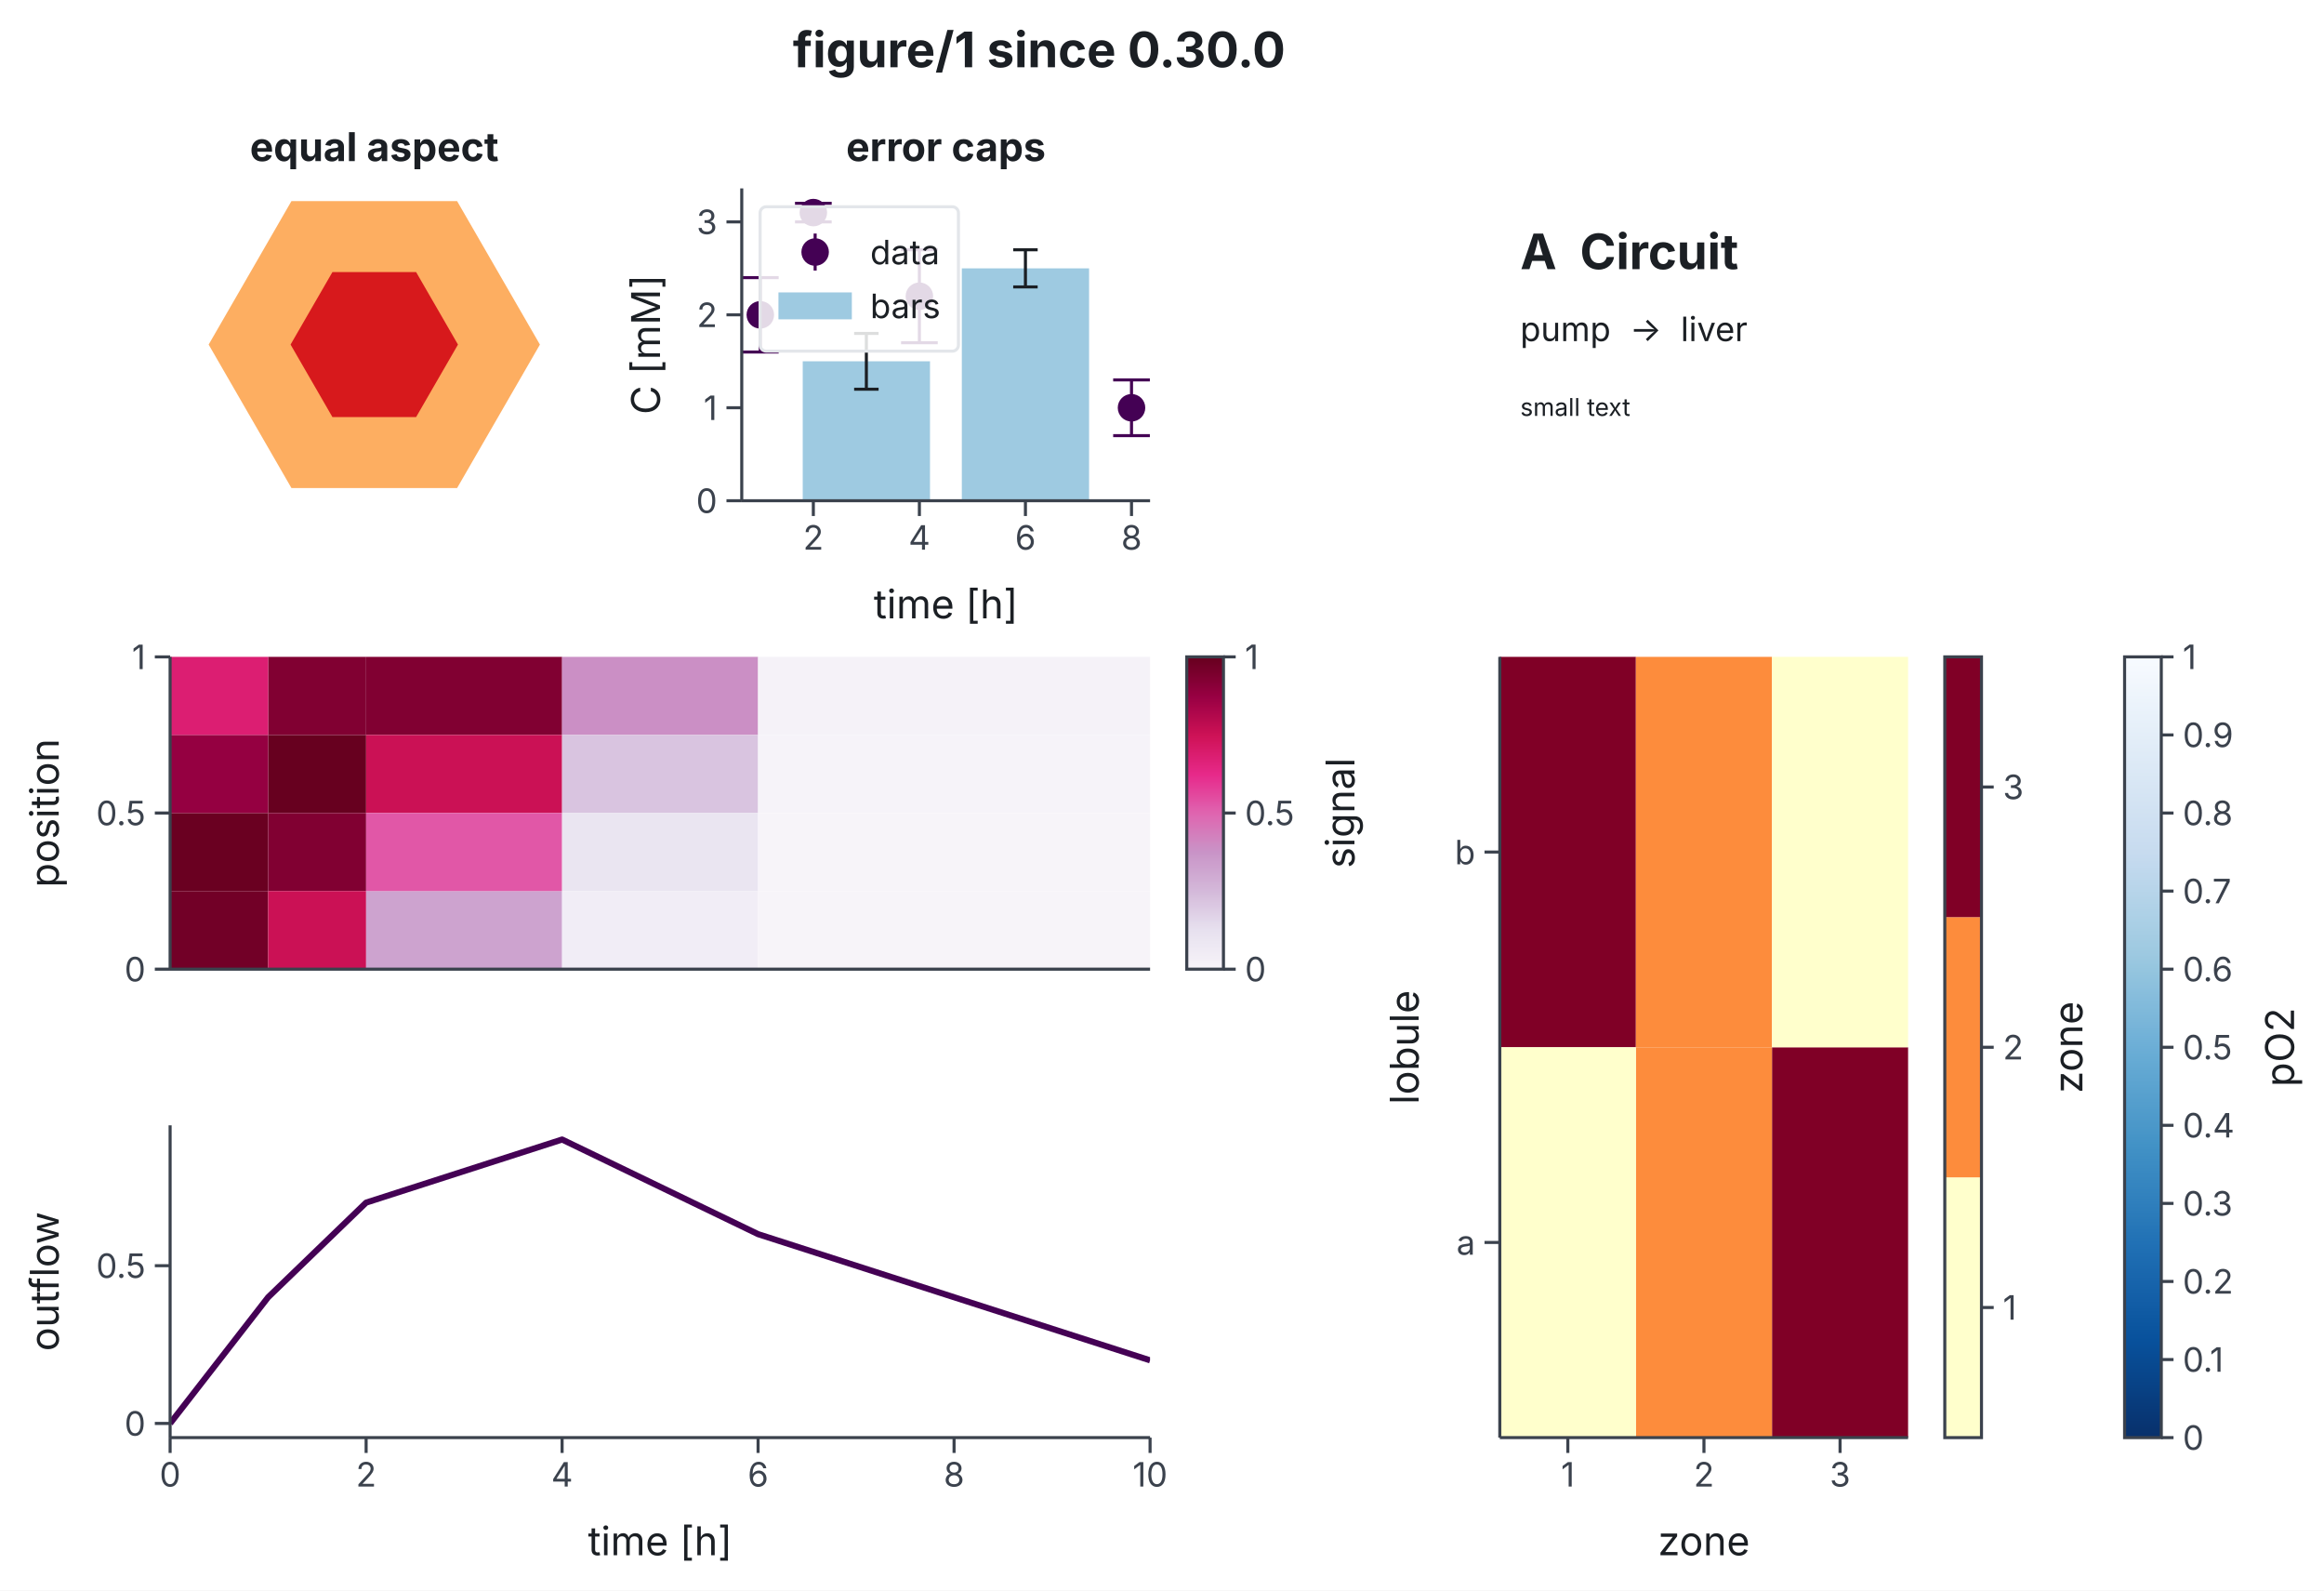
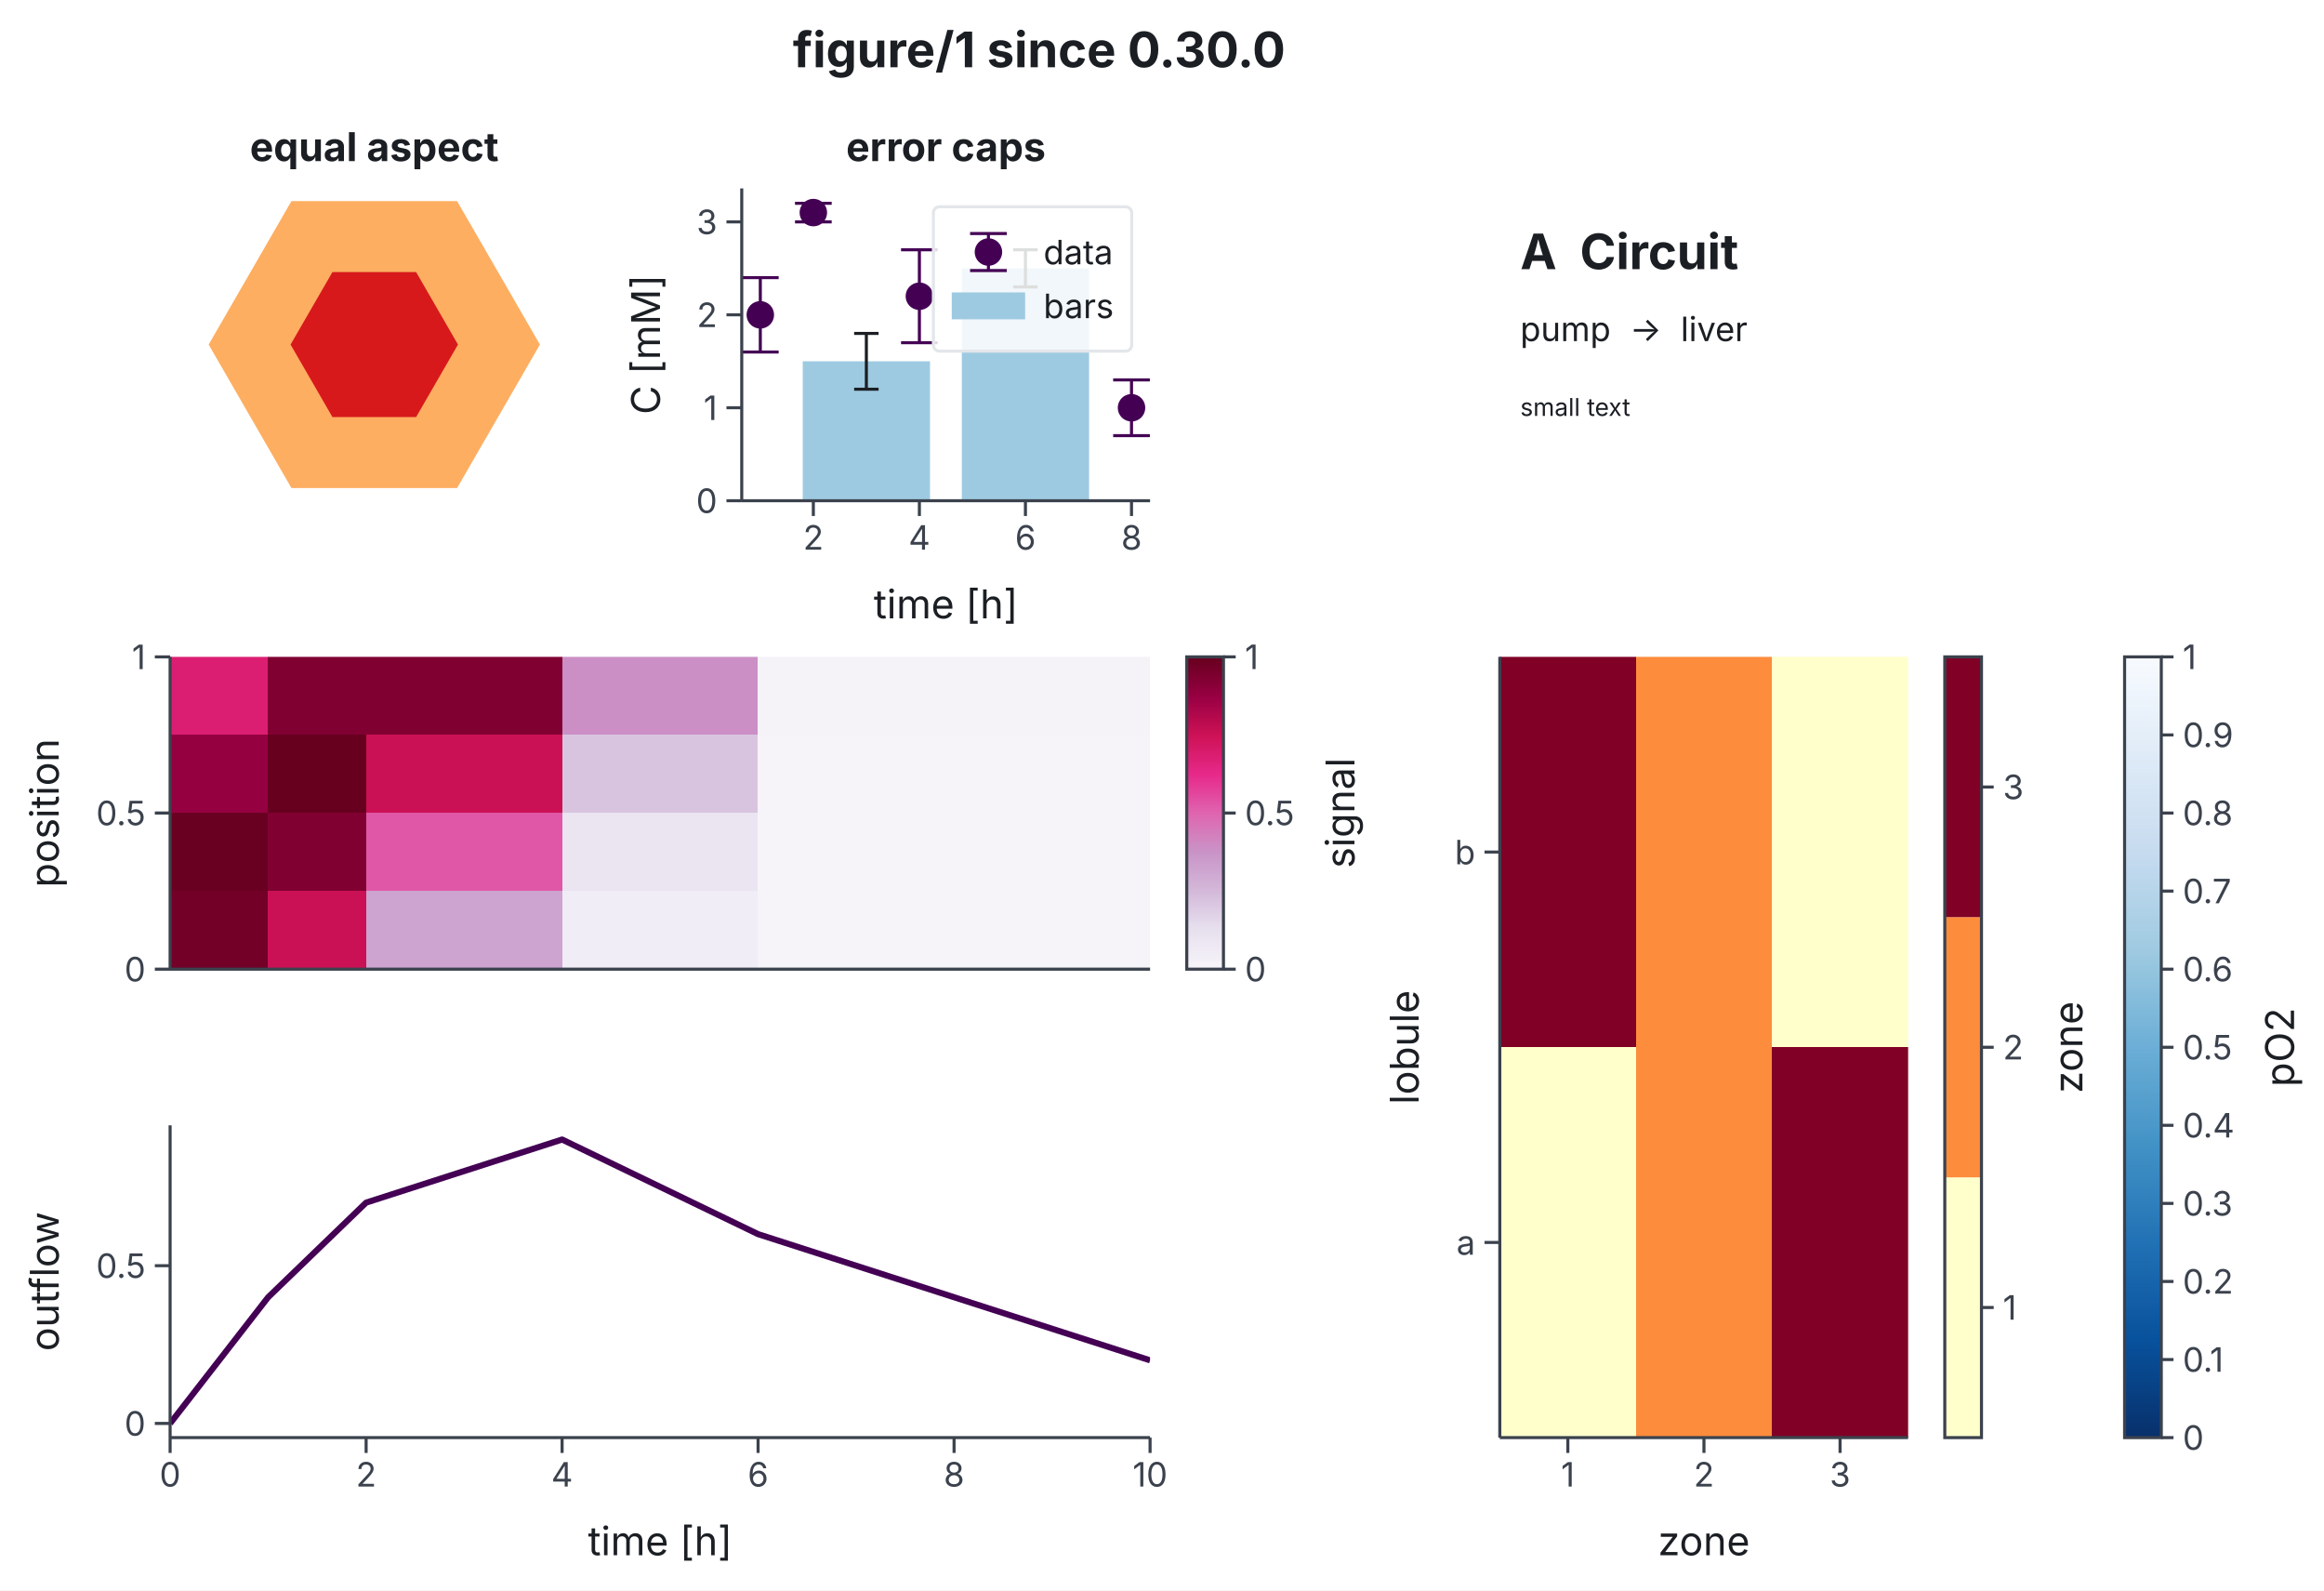
<svg xmlns="http://www.w3.org/2000/svg" width="760" height="520" viewBox="0 0 760 520" class="sbmlsim-figure" role="img" font-family="Inter, -apple-system, BlinkMacSystemFont, 'Segoe UI', Roboto, Helvetica, Arial, sans-serif">
  <defs>
-     <clipPath id="sbmlsim-ec288e77e031-p0-clip-0">
+     <clipPath id="sbmlsim-2b7391da9319-p0-clip-0">
      <rect x="47.63" y="21.6" width="133.53" height="102.1" />
    </clipPath>
-     <clipPath id="sbmlsim-ec288e77e031-p1-clip-0">
+     <clipPath id="sbmlsim-2b7391da9319-p1-clip-0">
      <rect x="37.94" y="21.6" width="133.53" height="102.1" />
    </clipPath>
-     <clipPath id="sbmlsim-ec288e77e031-p2-clip-0">
+     <clipPath id="sbmlsim-2b7391da9319-p2-clip-0">
      <rect x="37.74" y="21.6" width="133.53" height="102.1" />
    </clipPath>
-     <clipPath id="sbmlsim-ec288e77e031-p3-clip-0">
+     <clipPath id="sbmlsim-2b7391da9319-p3-clip-0">
      <rect x="47.63" y="0" width="320.46" height="102.1" />
    </clipPath>
-     <linearGradient id="sbmlsim-ec288e77e031-p3-colorbar" x1="0" y1="1" x2="0" y2="0">
+     <linearGradient id="sbmlsim-2b7391da9319-p3-colorbar" x1="0" y1="1" x2="0" y2="0">
      <stop offset="0" stop-color="#f7f4f9" />
      <stop offset="0.016" stop-color="#f5f2f8" />
      <stop offset="0.031" stop-color="#f3eff6" />
      <stop offset="0.047" stop-color="#f1edf5" />
      <stop offset="0.062" stop-color="#efeaf4" />
      <stop offset="0.078" stop-color="#ede8f3" />
      <stop offset="0.094" stop-color="#ebe6f1" />
      <stop offset="0.109" stop-color="#e9e3f0" />
      <stop offset="0.125" stop-color="#e7e1ef" />
      <stop offset="0.141" stop-color="#e5dcec" />
      <stop offset="0.156" stop-color="#e2d7ea" />
      <stop offset="0.172" stop-color="#e0d2e7" />
      <stop offset="0.188" stop-color="#ddcde4" />
      <stop offset="0.203" stop-color="#dbc8e2" />
      <stop offset="0.219" stop-color="#d9c3df" />
      <stop offset="0.234" stop-color="#d6bedc" />
      <stop offset="0.25" stop-color="#d4b9da" />
      <stop offset="0.266" stop-color="#d3b4d7" />
      <stop offset="0.281" stop-color="#d1afd5" />
      <stop offset="0.297" stop-color="#d0abd3" />
      <stop offset="0.312" stop-color="#cea6d0" />
      <stop offset="0.328" stop-color="#cda1ce" />
      <stop offset="0.344" stop-color="#cc9dcc" />
      <stop offset="0.359" stop-color="#ca98c9" />
      <stop offset="0.375" stop-color="#c993c7" />
      <stop offset="0.391" stop-color="#cc8ec4" />
      <stop offset="0.406" stop-color="#cf88c1" />
      <stop offset="0.422" stop-color="#d282be" />
      <stop offset="0.438" stop-color="#d47cbb" />
      <stop offset="0.453" stop-color="#d776b8" />
      <stop offset="0.469" stop-color="#da70b5" />
      <stop offset="0.484" stop-color="#dd6ab3" />
      <stop offset="0.5" stop-color="#df64af" />
      <stop offset="0.516" stop-color="#e05dab" />
      <stop offset="0.531" stop-color="#e155a6" />
      <stop offset="0.547" stop-color="#e24da1" />
      <stop offset="0.562" stop-color="#e3469c" />
      <stop offset="0.578" stop-color="#e43e98" />
      <stop offset="0.594" stop-color="#e53793" />
      <stop offset="0.609" stop-color="#e62f8e" />
      <stop offset="0.625" stop-color="#e72989" />
      <stop offset="0.641" stop-color="#e32682" />
      <stop offset="0.656" stop-color="#e0237c" />
      <stop offset="0.672" stop-color="#dd2075" />
      <stop offset="0.688" stop-color="#da1d6f" />
      <stop offset="0.703" stop-color="#d71a68" />
      <stop offset="0.719" stop-color="#d41762" />
      <stop offset="0.734" stop-color="#d1145b" />
      <stop offset="0.75" stop-color="#cd1256" />
      <stop offset="0.766" stop-color="#c60f53" />
      <stop offset="0.781" stop-color="#bf0d51" />
      <stop offset="0.797" stop-color="#b80b4e" />
      <stop offset="0.812" stop-color="#b2094c" />
      <stop offset="0.828" stop-color="#ab064a" />
      <stop offset="0.844" stop-color="#a40447" />
      <stop offset="0.859" stop-color="#9d0245" />
      <stop offset="0.875" stop-color="#970042" />
      <stop offset="0.891" stop-color="#91003d" />
      <stop offset="0.906" stop-color="#8a0039" />
      <stop offset="0.922" stop-color="#840034" />
      <stop offset="0.938" stop-color="#7e0030" />
      <stop offset="0.953" stop-color="#78002b" />
      <stop offset="0.969" stop-color="#720027" />
      <stop offset="0.984" stop-color="#6c0022" />
      <stop offset="1" stop-color="#67001f" />
    </linearGradient>
-     <clipPath id="sbmlsim-ec288e77e031-p4-clip-0">
+     <clipPath id="sbmlsim-2b7391da9319-p4-clip-0">
      <rect x="47.63" y="0" width="320.46" height="102.1" />
    </clipPath>
-     <clipPath id="sbmlsim-ec288e77e031-p5-clip-0">
+     <clipPath id="sbmlsim-2b7391da9319-p5-clip-0">
      <rect x="37.74" y="0" width="133.53" height="255.25" />
    </clipPath>
-     <linearGradient id="sbmlsim-ec288e77e031-p5-colorbar-1" x1="0" y1="1" x2="0" y2="0">
+     <linearGradient id="sbmlsim-2b7391da9319-p5-colorbar-1" x1="0" y1="1" x2="0" y2="0">
      <stop offset="0" stop-color="#08306b" />
      <stop offset="0.016" stop-color="#083471" />
      <stop offset="0.031" stop-color="#083877" />
      <stop offset="0.047" stop-color="#083c7d" />
      <stop offset="0.062" stop-color="#084184" />
      <stop offset="0.078" stop-color="#08458a" />
      <stop offset="0.094" stop-color="#084990" />
      <stop offset="0.109" stop-color="#084d96" />
      <stop offset="0.125" stop-color="#08519c" />
      <stop offset="0.141" stop-color="#0b559f" />
      <stop offset="0.156" stop-color="#0e59a2" />
      <stop offset="0.172" stop-color="#125da6" />
      <stop offset="0.188" stop-color="#1561a9" />
      <stop offset="0.203" stop-color="#1865ac" />
      <stop offset="0.219" stop-color="#1b69af" />
      <stop offset="0.234" stop-color="#1e6db2" />
      <stop offset="0.25" stop-color="#2171b5" />
      <stop offset="0.266" stop-color="#2575b7" />
      <stop offset="0.281" stop-color="#2a7ab9" />
      <stop offset="0.297" stop-color="#2e7ebc" />
      <stop offset="0.312" stop-color="#3282be" />
      <stop offset="0.328" stop-color="#3686c0" />
      <stop offset="0.344" stop-color="#3a8ac2" />
      <stop offset="0.359" stop-color="#3e8ec4" />
      <stop offset="0.375" stop-color="#4292c6" />
      <stop offset="0.391" stop-color="#4896c8" />
      <stop offset="0.406" stop-color="#4d99ca" />
      <stop offset="0.422" stop-color="#529dcc" />
      <stop offset="0.438" stop-color="#57a0ce" />
      <stop offset="0.453" stop-color="#5ca4d0" />
      <stop offset="0.469" stop-color="#61a7d2" />
      <stop offset="0.484" stop-color="#66abd4" />
      <stop offset="0.5" stop-color="#6caed6" />
      <stop offset="0.516" stop-color="#72b2d8" />
      <stop offset="0.531" stop-color="#79b5d9" />
      <stop offset="0.547" stop-color="#7fb9da" />
      <stop offset="0.562" stop-color="#85bcdc" />
      <stop offset="0.578" stop-color="#8cc0dd" />
      <stop offset="0.594" stop-color="#92c4de" />
      <stop offset="0.609" stop-color="#99c7e0" />
      <stop offset="0.625" stop-color="#9fcae1" />
      <stop offset="0.641" stop-color="#a4cce3" />
      <stop offset="0.656" stop-color="#a9cfe5" />
      <stop offset="0.672" stop-color="#aed1e7" />
      <stop offset="0.688" stop-color="#b3d3e8" />
      <stop offset="0.703" stop-color="#b8d5ea" />
      <stop offset="0.719" stop-color="#bdd7ec" />
      <stop offset="0.734" stop-color="#c2d9ee" />
      <stop offset="0.75" stop-color="#c7dbef" />
      <stop offset="0.766" stop-color="#caddf0" />
      <stop offset="0.781" stop-color="#cddff1" />
      <stop offset="0.797" stop-color="#d0e1f2" />
      <stop offset="0.812" stop-color="#d3e3f3" />
      <stop offset="0.828" stop-color="#d6e5f4" />
      <stop offset="0.844" stop-color="#d9e7f5" />
      <stop offset="0.859" stop-color="#dce9f6" />
      <stop offset="0.875" stop-color="#dfebf7" />
      <stop offset="0.891" stop-color="#e2edf8" />
      <stop offset="0.906" stop-color="#e5eff9" />
      <stop offset="0.922" stop-color="#e8f1fa" />
      <stop offset="0.938" stop-color="#ebf3fb" />
      <stop offset="0.953" stop-color="#eef5fc" />
      <stop offset="0.969" stop-color="#f2f7fd" />
      <stop offset="0.984" stop-color="#f5f9fe" />
      <stop offset="1" stop-color="#f7fbff" />
    </linearGradient>
  </defs>
  <g class="charton-background">
    <rect x="0" y="0" width="760" height="520" fill="#ffffff" />
  </g>
  <g class="sbmlsim-figure-title">
    <text x="339.81" y="16" font-size="16" font-weight="bold" text-anchor="middle" dominant-baseline="middle" fill="#1b1f24">figure/1 since 0.30.0</text>
  </g>
  <svg class="sbmlsim-plot" data-plot="lobule" x="8" y="40" width="182" height="166" overflow="visible">
    <g class="charton-title">
      <text x="114.4" y="7.8" font-size="13" fill="#1b1f24" text-anchor="middle" dominant-baseline="middle" font-weight="bold">equal aspect</text>
    </g>
-     <g class="charton-plot" clip-path="url(#sbmlsim-ec288e77e031-p0-clip-0)">
+     <g class="charton-plot" clip-path="url(#sbmlsim-2b7391da9319-p0-clip-0)">
      <g class="sbmlsim-element sbmlsim-polygon" data-element="zone1">
        <g class="charton-mark charton-mark-polygon">
          <path d="M167.99 72.65L141.19 26.24L87.6 26.24L60.81 72.65L87.6 119.06L141.19 119.06Z" fill="#fdae61" />
          <path d="M167.99 72.65L141.19 26.24L87.6 26.24L60.81 72.65L87.6 119.06L141.19 119.06Z" fill="none" stroke="#fdae61" stroke-width="1" />
        </g>
      </g>
      <g class="sbmlsim-element sbmlsim-polygon" data-element="zone3">
        <g class="charton-mark charton-mark-polygon">
          <path d="M141.19 72.65L127.79 49.45L101 49.45L87.6 72.65L101 95.85L127.79 95.85Z" fill="#d7191c" />
          <path d="M141.19 72.65L127.79 49.45L101 49.45L87.6 72.65L101 95.85L127.79 95.85Z" fill="none" stroke="#d7191c" stroke-width="1" />
        </g>
      </g>
    </g>
    <g class="charton-axis charton-axis-x" data-axis="x" />
    <g class="charton-axis charton-axis-y" data-axis="y" />
  </svg>
  <svg class="sbmlsim-plot" data-plot="errors" x="204.63" y="40" width="241" height="166" overflow="visible">
    <g class="charton-title">
      <text x="104.7" y="7.8" font-size="13" fill="#1b1f24" text-anchor="middle" dominant-baseline="middle" font-weight="bold">error caps</text>
    </g>
-     <g class="charton-plot" clip-path="url(#sbmlsim-ec288e77e031-p1-clip-0)">
+     <g class="charton-plot" clip-path="url(#sbmlsim-2b7391da9319-p1-clip-0)">
      <g class="sbmlsim-element sbmlsim-curve" data-element="data" data-legend="data">
        <g class="charton-mark charton-mark-path">
          <path d="M44.01 75.08L44.01 50.77M38.01 75.08L50.01 75.08M38.01 50.77L50.01 50.77M61.35 32.54L61.35 26.46M55.35 32.54L67.35 32.54M55.35 26.46L67.35 26.46M96.03 72.04L96.03 41.66M90.03 72.04L102.03 72.04M90.03 41.66L102.03 41.66M165.4 102.43L165.4 84.2M159.4 102.43L171.4 102.43M159.4 84.2L171.4 84.2" fill="none" stroke="#440154" stroke-width="1" stroke-linejoin="round" />
        </g>
        <g class="charton-mark charton-mark-point">
          <circle cx="44.01" cy="62.93" r="4" fill="#440154" stroke="#440154" stroke-width="1" />
          <circle cx="61.35" cy="29.5" r="4" fill="#440154" stroke="#440154" stroke-width="1" />
          <circle cx="96.03" cy="56.85" r="4" fill="#440154" stroke="#440154" stroke-width="1" />
          <circle cx="165.4" cy="93.31" r="4" fill="#440154" stroke="#440154" stroke-width="1" />
        </g>
      </g>
      <g class="sbmlsim-element sbmlsim-bar" data-element="bars" data-legend="bars">
        <g class="charton-mark charton-mark-polygon">
          <path d="M57.88 123.7L99.5 123.7L99.5 78.12L57.88 78.12Z" fill="#9ecae1" />
          <path d="M109.91 123.7L151.52 123.7L151.52 47.73L109.91 47.73Z" fill="#9ecae1" />
        </g>
        <g class="charton-mark charton-mark-path">
          <path d="M78.69 87.24L78.69 69M74.69 87.24L82.69 87.24M74.69 69L82.69 69M130.71 53.81L130.71 41.66M126.71 53.81L134.71 53.81M126.71 41.66L134.71 41.66" fill="none" stroke="#1b1f24" stroke-width="1" stroke-linejoin="round" />
        </g>
      </g>
    </g>
    <g class="charton-axis charton-axis-x" data-axis="x">
      <g class="charton-axis-line">
        <path d="M37.94 123.7L171.47 123.7" fill="none" stroke="#3b424d" stroke-width="1" stroke-linejoin="round" />
      </g>
      <g class="charton-tick">
        <path d="M61.35 123.7L61.35 128.7" fill="none" stroke="#3b424d" stroke-width="1" stroke-linejoin="round" />
        <path d="M96.03 123.7L96.03 128.7" fill="none" stroke="#3b424d" stroke-width="1" stroke-linejoin="round" />
        <path d="M130.71 123.7L130.71 128.7" fill="none" stroke="#3b424d" stroke-width="1" stroke-linejoin="round" />
        <path d="M165.4 123.7L165.4 128.7" fill="none" stroke="#3b424d" stroke-width="1" stroke-linejoin="round" />
      </g>
      <g class="charton-tick-label">
        <text x="61.35" y="131.7" font-size="11" fill="#3b424d" text-anchor="middle" dominant-baseline="hanging">2</text>
        <text x="96.03" y="131.7" font-size="11" fill="#3b424d" text-anchor="middle" dominant-baseline="hanging">4</text>
        <text x="130.71" y="131.7" font-size="11" fill="#3b424d" text-anchor="middle" dominant-baseline="hanging">6</text>
        <text x="165.4" y="131.7" font-size="11" fill="#3b424d" text-anchor="middle" dominant-baseline="hanging">8</text>
      </g>
      <g class="charton-axis-title">
        <text x="104.7" y="152.7" font-size="13" fill="#1b1f24" text-anchor="middle" dominant-baseline="hanging">time [h]</text>
      </g>
    </g>
    <g class="charton-axis charton-axis-y" data-axis="y">
      <g class="charton-axis-line">
        <path d="M37.94 21.6L37.94 123.7" fill="none" stroke="#3b424d" stroke-width="1" stroke-linejoin="round" />
      </g>
      <g class="charton-tick">
        <path d="M37.94 123.7L32.94 123.7" fill="none" stroke="#3b424d" stroke-width="1" stroke-linejoin="round" />
        <path d="M37.94 93.31L32.94 93.31" fill="none" stroke="#3b424d" stroke-width="1" stroke-linejoin="round" />
        <path d="M37.94 62.93L32.94 62.93" fill="none" stroke="#3b424d" stroke-width="1" stroke-linejoin="round" />
        <path d="M37.94 32.54L32.94 32.54" fill="none" stroke="#3b424d" stroke-width="1" stroke-linejoin="round" />
      </g>
      <g class="charton-tick-label">
        <text x="29.94" y="123.7" font-size="11" fill="#3b424d" text-anchor="end" dominant-baseline="central">0</text>
        <text x="29.94" y="93.31" font-size="11" fill="#3b424d" text-anchor="end" dominant-baseline="central">1</text>
        <text x="29.94" y="62.93" font-size="11" fill="#3b424d" text-anchor="end" dominant-baseline="central">2</text>
        <text x="29.94" y="32.54" font-size="11" fill="#3b424d" text-anchor="end" dominant-baseline="central">3</text>
      </g>
      <g class="charton-axis-title">
        <text x="6.5" y="72.65" font-size="13" fill="#1b1f24" text-anchor="middle" dominant-baseline="middle" transform="rotate(-90 6.5 72.65)">C [mM]</text>
      </g>
    </g>
  </svg>
  <svg class="sbmlsim-plot" data-plot="schematic" x="452.73" y="40" width="300" height="166" overflow="visible">
-     <g class="charton-plot" clip-path="url(#sbmlsim-ec288e77e031-p2-clip-0)">
+     <g class="charton-plot" clip-path="url(#sbmlsim-2b7391da9319-p2-clip-0)">
      <g class="sbmlsim-element sbmlsim-text" data-element="heading">
        <g class="charton-mark charton-mark-text">
          <text x="44.41" y="42.02" font-size="16" fill="#1b1f24" dominant-baseline="middle" font-weight="bold">A  Circuit</text>
        </g>
      </g>
      <g class="sbmlsim-element sbmlsim-text" data-element="plain">
        <g class="charton-mark charton-mark-text">
          <text x="44.41" y="67.54" font-size="11" fill="#1b1f24" dominant-baseline="middle">pump  -&gt;  liver</text>
        </g>
      </g>
      <g class="sbmlsim-element sbmlsim-text" data-element="small">
        <g class="charton-mark charton-mark-text">
          <text x="44.41" y="93.07" font-size="8" fill="#1b1f24" dominant-baseline="middle">small text</text>
        </g>
      </g>
    </g>
    <g class="charton-axis charton-axis-x" data-axis="x" />
    <g class="charton-axis charton-axis-y" data-axis="y" />
  </svg>
-   <svg class="sbmlsim-plot" data-plot="space_time" x="8" y="214.75" width="437" height="126" overflow="visible">
-     <g class="charton-plot" clip-path="url(#sbmlsim-ec288e77e031-p3-clip-0)">
-       <g class="sbmlsim-element sbmlsim-heatmap" data-element="cells">
+   <svg class="sbmlsim-plot" data-plot="space_time" x="8" y="214.75" width="437" height="115" overflow="visible">
+     <g class="charton-plot" clip-path="url(#sbmlsim-2b7391da9319-p3-clip-0)">
+       <g class="sbmlsim-element sbmlsim-heatmap" data-element="cells" shape-rendering="crispEdges">
        <g class="charton-mark charton-mark-polygon">
          <path d="M79.68 51.05L111.73 51.05L111.73 25.52L79.68 25.52Z" fill="#67001f" />
        </g>
        <g class="charton-mark charton-mark-polygon">
          <path d="M47.63 76.57L79.68 76.57L79.68 51.05L47.63 51.05Z" fill="#6a0021" />
        </g>
        <g class="charton-mark charton-mark-polygon">
          <path d="M47.63 102.1L79.68 102.1L79.68 76.57L47.63 76.57Z" fill="#720027" />
        </g>
        <g class="charton-mark charton-mark-polygon">
          <path d="M79.68 76.57L111.73 76.57L111.73 51.05L79.68 51.05Z" fill="#810032" />
          <path d="M79.68 25.52L111.73 25.52L111.73 0L79.68 0Z" fill="#810032" />
          <path d="M111.73 25.52L175.82 25.52L175.82 0L111.73 0Z" fill="#810032" />
        </g>
        <g class="charton-mark charton-mark-polygon">
          <path d="M47.63 51.05L79.68 51.05L79.68 25.52L47.63 25.52Z" fill="#950041" />
        </g>
        <g class="charton-mark charton-mark-polygon">
          <path d="M79.68 102.1L111.73 102.1L111.73 76.57L79.68 76.57Z" fill="#cb1155" />
          <path d="M111.73 51.05L175.82 51.05L175.82 25.52L111.73 25.52Z" fill="#cb1155" />
        </g>
        <g class="charton-mark charton-mark-polygon">
          <path d="M175.82 25.52L239.91 25.52L239.91 0L175.82 0Z" fill="#cb8fc5" />
        </g>
        <g class="charton-mark charton-mark-polygon">
          <path d="M111.73 102.1L175.82 102.1L175.82 76.57L111.73 76.57Z" fill="#cda3cf" />
        </g>
        <g class="charton-mark charton-mark-polygon">
          <path d="M175.82 51.05L239.91 51.05L239.91 25.52L175.82 25.52Z" fill="#d9c4e0" />
        </g>
        <g class="charton-mark charton-mark-polygon">
          <path d="M47.63 25.52L79.68 25.52L79.68 0L47.63 0Z" fill="#dc1e72" />
        </g>
        <g class="charton-mark charton-mark-polygon">
          <path d="M111.73 76.57L175.82 76.57L175.82 51.05L111.73 51.05Z" fill="#e157a7" />
        </g>
        <g class="charton-mark charton-mark-polygon">
          <path d="M175.82 76.57L239.91 76.57L239.91 51.05L175.82 51.05Z" fill="#eae5f1" />
        </g>
        <g class="charton-mark charton-mark-polygon">
          <path d="M175.82 102.1L239.91 102.1L239.91 76.57L175.82 76.57Z" fill="#f1edf6" />
        </g>
        <g class="charton-mark charton-mark-polygon">
          <path d="M239.91 25.52L368.1 25.52L368.1 0L239.91 0Z" fill="#f5f2f8" />
        </g>
        <g class="charton-mark charton-mark-polygon">
          <path d="M239.91 51.05L368.1 51.05L368.1 25.52L239.91 25.52Z" fill="#f6f3f9" />
        </g>
        <g class="charton-mark charton-mark-polygon">
          <path d="M239.91 102.1L368.1 102.1L368.1 76.57L239.91 76.57Z" fill="#f7f4f9" />
          <path d="M239.91 76.57L368.1 76.57L368.1 51.05L239.91 51.05Z" fill="#f7f4f9" />
        </g>
      </g>
    </g>
    <g class="charton-axis charton-axis-x" data-axis="x">
      <g class="charton-axis-line">
        <path d="M47.63 102.1L368.1 102.1" fill="none" stroke="#3b424d" stroke-width="1" stroke-linejoin="round" />
      </g>
    </g>
    <g class="charton-axis charton-axis-y" data-axis="y">
      <g class="charton-axis-line">
        <path d="M47.63 0L47.63 102.1" fill="none" stroke="#3b424d" stroke-width="1" stroke-linejoin="round" />
      </g>
      <g class="charton-tick">
        <path d="M47.63 102.1L42.63 102.1" fill="none" stroke="#3b424d" stroke-width="1" stroke-linejoin="round" />
        <path d="M47.63 51.05L42.63 51.05" fill="none" stroke="#3b424d" stroke-width="1" stroke-linejoin="round" />
        <path d="M47.63 0L42.63 0" fill="none" stroke="#3b424d" stroke-width="1" stroke-linejoin="round" />
      </g>
      <g class="charton-tick-label">
        <text x="39.63" y="102.1" font-size="11" fill="#3b424d" text-anchor="end" dominant-baseline="central">0</text>
        <text x="39.63" y="51.05" font-size="11" fill="#3b424d" text-anchor="end" dominant-baseline="central">0.5</text>
        <text x="39.63" y="0" font-size="11" fill="#3b424d" text-anchor="end" dominant-baseline="central">1</text>
      </g>
      <g class="charton-axis-title">
        <text x="6.5" y="51.05" font-size="13" fill="#1b1f24" text-anchor="middle" dominant-baseline="middle" transform="rotate(-90 6.5 51.05)">position</text>
      </g>
    </g>
    <g class="sbmlsim-colorbar">
-       <rect x="380.1" y="0" width="12" height="102.1" fill="url(#sbmlsim-ec288e77e031-p3-colorbar)" />
+       <rect x="380.1" y="0" width="12" height="102.1" fill="url(#sbmlsim-2b7391da9319-p3-colorbar)" />
      <rect x="380.1" y="0" width="12" height="102.1" fill="none" stroke="#3b424d" stroke-width="1" />
      <g class="sbmlsim-colorbar-ticks" stroke="#3b424d" stroke-width="1">
        <line x1="392.1" y1="102.1" x2="396.1" y2="102.1" />
        <line x1="392.1" y1="51.05" x2="396.1" y2="51.05" />
        <line x1="392.1" y1="0" x2="396.1" y2="0" />
      </g>
      <g class="sbmlsim-colorbar-tick-labels" fill="#3b424d" font-size="11">
        <text x="399.1" y="102.1" dominant-baseline="middle">0</text>
        <text x="399.1" y="51.05" dominant-baseline="middle">0.5</text>
        <text x="399.1" y="0" dominant-baseline="middle">1</text>
      </g>
      <g class="sbmlsim-colorbar-label">
        <text x="430.23" y="51.05" font-size="13" fill="#1b1f24" text-anchor="middle" dominant-baseline="middle" transform="rotate(-90 430.23 51.05)">signal</text>
      </g>
    </g>
  </svg>
  <svg class="sbmlsim-plot" data-plot="outflow" x="8" y="367.9" width="437" height="145" overflow="visible">
-     <g class="charton-plot" clip-path="url(#sbmlsim-ec288e77e031-p4-clip-0)">
+     <g class="charton-plot" clip-path="url(#sbmlsim-2b7391da9319-p4-clip-0)">
      <g class="sbmlsim-element sbmlsim-curve" data-element="flow">
        <g class="charton-mark charton-mark-path">
          <path d="M47.63 97.46L79.68 56.21L111.73 25.27L175.82 4.64L239.91 35.58L368.1 76.83" fill="none" stroke="#440154" stroke-width="2" stroke-linejoin="round" />
        </g>
      </g>
    </g>
    <g class="charton-axis charton-axis-x" data-axis="x">
      <g class="charton-axis-line">
        <path d="M47.63 102.1L368.1 102.1" fill="none" stroke="#3b424d" stroke-width="1" stroke-linejoin="round" />
      </g>
      <g class="charton-tick">
        <path d="M47.63 102.1L47.63 107.1" fill="none" stroke="#3b424d" stroke-width="1" stroke-linejoin="round" />
        <path d="M111.73 102.1L111.73 107.1" fill="none" stroke="#3b424d" stroke-width="1" stroke-linejoin="round" />
        <path d="M175.82 102.1L175.82 107.1" fill="none" stroke="#3b424d" stroke-width="1" stroke-linejoin="round" />
        <path d="M239.91 102.1L239.91 107.1" fill="none" stroke="#3b424d" stroke-width="1" stroke-linejoin="round" />
        <path d="M304 102.1L304 107.1" fill="none" stroke="#3b424d" stroke-width="1" stroke-linejoin="round" />
        <path d="M368.1 102.1L368.1 107.1" fill="none" stroke="#3b424d" stroke-width="1" stroke-linejoin="round" />
      </g>
      <g class="charton-tick-label">
        <text x="47.63" y="110.1" font-size="11" fill="#3b424d" text-anchor="middle" dominant-baseline="hanging">0</text>
        <text x="111.73" y="110.1" font-size="11" fill="#3b424d" text-anchor="middle" dominant-baseline="hanging">2</text>
        <text x="175.82" y="110.1" font-size="11" fill="#3b424d" text-anchor="middle" dominant-baseline="hanging">4</text>
        <text x="239.91" y="110.1" font-size="11" fill="#3b424d" text-anchor="middle" dominant-baseline="hanging">6</text>
        <text x="304" y="110.1" font-size="11" fill="#3b424d" text-anchor="middle" dominant-baseline="hanging">8</text>
        <text x="368.1" y="110.1" font-size="11" fill="#3b424d" text-anchor="middle" dominant-baseline="hanging">10</text>
      </g>
      <g class="charton-axis-title">
        <text x="207.87" y="131.1" font-size="13" fill="#1b1f24" text-anchor="middle" dominant-baseline="hanging">time [h]</text>
      </g>
    </g>
    <g class="charton-axis charton-axis-y" data-axis="y">
      <g class="charton-axis-line">
        <path d="M47.63 0L47.63 102.1" fill="none" stroke="#3b424d" stroke-width="1" stroke-linejoin="round" />
      </g>
      <g class="charton-tick">
        <path d="M47.63 97.46L42.63 97.46" fill="none" stroke="#3b424d" stroke-width="1" stroke-linejoin="round" />
        <path d="M47.63 45.89L42.63 45.89" fill="none" stroke="#3b424d" stroke-width="1" stroke-linejoin="round" />
      </g>
      <g class="charton-tick-label">
        <text x="39.63" y="97.46" font-size="11" fill="#3b424d" text-anchor="end" dominant-baseline="central">0</text>
        <text x="39.63" y="45.89" font-size="11" fill="#3b424d" text-anchor="end" dominant-baseline="central">0.5</text>
      </g>
      <g class="charton-axis-title">
        <text x="6.5" y="51.05" font-size="13" fill="#1b1f24" text-anchor="middle" dominant-baseline="middle" transform="rotate(-90 6.5 51.05)">outflow</text>
      </g>
    </g>
  </svg>
  <svg class="sbmlsim-plot" data-plot="zones" x="452.73" y="214.75" width="300" height="298" overflow="visible">
-     <g class="charton-plot" clip-path="url(#sbmlsim-ec288e77e031-p5-clip-0)">
-       <g class="sbmlsim-element sbmlsim-heatmap" data-element="zone_cells">
+     <g class="charton-plot" clip-path="url(#sbmlsim-2b7391da9319-p5-clip-0)">
+       <g class="sbmlsim-element sbmlsim-heatmap" data-element="zone_cells" shape-rendering="crispEdges">
        <g class="charton-mark charton-mark-polygon">
          <path d="M126.75 255.25L171.26 255.25L171.26 127.63L126.75 127.63Z" fill="#800026" />
          <path d="M37.74 127.63L82.24 127.63L82.24 0L37.74 0Z" fill="#800026" />
        </g>
        <g class="charton-mark charton-mark-polygon">
          <path d="M82.24 255.25L126.75 255.25L126.75 127.63L82.24 127.63Z" fill="#fd8c3c" />
          <path d="M82.24 127.63L126.75 127.63L126.75 0L82.24 0Z" fill="#fd8c3c" />
        </g>
        <g class="charton-mark charton-mark-polygon">
          <path d="M37.74 255.25L82.24 255.25L82.24 127.63L37.74 127.63Z" fill="#ffffcc" />
          <path d="M126.75 127.63L171.26 127.63L171.26 0L126.75 0Z" fill="#ffffcc" />
        </g>
      </g>
    </g>
    <g class="charton-axis charton-axis-x" data-axis="x">
      <g class="charton-axis-line">
        <path d="M37.74 255.25L171.26 255.25" fill="none" stroke="#3b424d" stroke-width="1" stroke-linejoin="round" />
      </g>
      <g class="charton-tick">
        <path d="M59.99 255.25L59.99 260.25" fill="none" stroke="#3b424d" stroke-width="1" stroke-linejoin="round" />
        <path d="M104.5 255.25L104.5 260.25" fill="none" stroke="#3b424d" stroke-width="1" stroke-linejoin="round" />
        <path d="M149.01 255.25L149.01 260.25" fill="none" stroke="#3b424d" stroke-width="1" stroke-linejoin="round" />
      </g>
      <g class="charton-tick-label">
        <text x="59.99" y="263.25" font-size="11" fill="#3b424d" text-anchor="middle" dominant-baseline="hanging">1</text>
        <text x="104.5" y="263.25" font-size="11" fill="#3b424d" text-anchor="middle" dominant-baseline="hanging">2</text>
        <text x="149.01" y="263.25" font-size="11" fill="#3b424d" text-anchor="middle" dominant-baseline="hanging">3</text>
      </g>
      <g class="charton-axis-title">
        <text x="104.5" y="284.25" font-size="13" fill="#1b1f24" text-anchor="middle" dominant-baseline="hanging">zone</text>
      </g>
    </g>
    <g class="charton-axis charton-axis-y" data-axis="y">
      <g class="charton-axis-line">
        <path d="M37.74 0L37.74 255.25" fill="none" stroke="#3b424d" stroke-width="1" stroke-linejoin="round" />
      </g>
      <g class="charton-tick">
        <path d="M37.74 191.44L32.74 191.44" fill="none" stroke="#3b424d" stroke-width="1" stroke-linejoin="round" />
        <path d="M37.74 63.81L32.74 63.81" fill="none" stroke="#3b424d" stroke-width="1" stroke-linejoin="round" />
      </g>
      <g class="charton-tick-label">
        <text x="29.74" y="191.44" font-size="11" fill="#3b424d" text-anchor="end" dominant-baseline="central">a</text>
        <text x="29.74" y="63.81" font-size="11" fill="#3b424d" text-anchor="end" dominant-baseline="central">b</text>
      </g>
      <g class="charton-axis-title">
        <text x="6.5" y="127.63" font-size="13" fill="#1b1f24" text-anchor="middle" dominant-baseline="middle" transform="rotate(-90 6.5 127.63)">lobule</text>
      </g>
    </g>
    <g class="sbmlsim-colorbar">
      <rect x="183.26" y="170.17" width="12" height="85.08" fill="#ffffcc" />
      <rect x="183.26" y="85.08" width="12" height="85.08" fill="#fd8c3c" />
      <rect x="183.26" y="0" width="12" height="85.08" fill="#800026" />
      <rect x="183.26" y="0" width="12" height="255.25" fill="none" stroke="#3b424d" stroke-width="1" />
      <g class="sbmlsim-colorbar-ticks" stroke="#3b424d" stroke-width="1">
        <line x1="195.26" y1="212.71" x2="199.26" y2="212.71" />
        <line x1="195.26" y1="127.63" x2="199.26" y2="127.63" />
        <line x1="195.26" y1="42.54" x2="199.26" y2="42.54" />
      </g>
      <g class="sbmlsim-colorbar-tick-labels" fill="#3b424d" font-size="11">
        <text x="202.26" y="212.71" dominant-baseline="middle">1</text>
        <text x="202.26" y="127.63" dominant-baseline="middle">2</text>
        <text x="202.26" y="42.54" dominant-baseline="middle">3</text>
      </g>
      <g class="sbmlsim-colorbar-label">
        <text x="223.56" y="127.63" font-size="13" fill="#1b1f24" text-anchor="middle" dominant-baseline="middle" transform="rotate(-90 223.56 127.63)">zone</text>
      </g>
    </g>
    <g class="sbmlsim-colorbar">
-       <rect x="242.06" y="0" width="12" height="255.25" fill="url(#sbmlsim-ec288e77e031-p5-colorbar-1)" />
+       <rect x="242.06" y="0" width="12" height="255.25" fill="url(#sbmlsim-2b7391da9319-p5-colorbar-1)" />
      <rect x="242.06" y="0" width="12" height="255.25" fill="none" stroke="#3b424d" stroke-width="1" />
      <g class="sbmlsim-colorbar-ticks" stroke="#3b424d" stroke-width="1">
        <line x1="254.06" y1="255.25" x2="258.06" y2="255.25" />
        <line x1="254.06" y1="229.73" x2="258.06" y2="229.73" />
        <line x1="254.06" y1="204.2" x2="258.06" y2="204.2" />
        <line x1="254.06" y1="178.68" x2="258.06" y2="178.68" />
        <line x1="254.06" y1="153.15" x2="258.06" y2="153.15" />
        <line x1="254.06" y1="127.63" x2="258.06" y2="127.63" />
        <line x1="254.06" y1="102.1" x2="258.06" y2="102.1" />
        <line x1="254.06" y1="76.57" x2="258.06" y2="76.57" />
        <line x1="254.06" y1="51.05" x2="258.06" y2="51.05" />
        <line x1="254.06" y1="25.52" x2="258.06" y2="25.52" />
        <line x1="254.06" y1="0" x2="258.06" y2="0" />
      </g>
      <g class="sbmlsim-colorbar-tick-labels" fill="#3b424d" font-size="11">
        <text x="261.06" y="255.25" dominant-baseline="middle">0</text>
        <text x="261.06" y="229.73" dominant-baseline="middle">0.1</text>
        <text x="261.06" y="204.2" dominant-baseline="middle">0.2</text>
        <text x="261.06" y="178.68" dominant-baseline="middle">0.3</text>
        <text x="261.06" y="153.15" dominant-baseline="middle">0.4</text>
        <text x="261.06" y="127.63" dominant-baseline="middle">0.5</text>
        <text x="261.06" y="102.1" dominant-baseline="middle">0.6</text>
        <text x="261.06" y="76.57" dominant-baseline="middle">0.7</text>
        <text x="261.06" y="51.05" dominant-baseline="middle">0.8</text>
        <text x="261.06" y="25.52" dominant-baseline="middle">0.9</text>
        <text x="261.06" y="0" dominant-baseline="middle">1</text>
      </g>
      <g class="sbmlsim-colorbar-label">
        <text x="292.77" y="127.63" font-size="13" fill="#1b1f24" text-anchor="middle" dominant-baseline="middle" transform="rotate(-90 292.77 127.63)">pO2</text>
      </g>
    </g>
  </svg>
  <g class="sbmlsim-legend" data-plot="errors">
-     <rect class="sbmlsim-legend-frame" x="248.57" y="67.6" width="64.86" height="47.2" rx="2" fill="#ffffff" fill-opacity="0.85" stroke="#e3e6ea" stroke-width="1" />
+     <rect class="sbmlsim-legend-frame" x="305.24" y="67.6" width="64.86" height="47.2" rx="2" fill="#ffffff" fill-opacity="0.85" stroke="#e3e6ea" stroke-width="1" />
    <g class="sbmlsim-legend-entry" data-legend="data">
-       <g class="sbmlsim-legend-swatch" transform="translate(254.57 82.4)">
+       <g class="sbmlsim-legend-swatch" transform="translate(311.24 82.4)">
        <path d="M12 -6.05L12 6.05" fill="none" stroke="#440154" stroke-width="1" />
+         <path d="M6 -6.05L18 -6.05" fill="none" stroke="#440154" stroke-width="1" />
+         <path d="M6 6.05L18 6.05" fill="none" stroke="#440154" stroke-width="1" />
        <circle cx="12" cy="0" r="4" fill="#440154" stroke="#440154" stroke-width="1" />
      </g>
-       <text class="sbmlsim-legend-label" x="284.57" y="82.4" font-size="11" fill="#1b1f24" dominant-baseline="central">data</text>
+       <text class="sbmlsim-legend-label" x="341.24" y="82.4" font-size="11" fill="#1b1f24" dominant-baseline="central">data</text>
    </g>
    <g class="sbmlsim-legend-entry" data-legend="bars">
-       <g class="sbmlsim-legend-swatch" transform="translate(254.57 100)">
+       <g class="sbmlsim-legend-swatch" transform="translate(311.24 100)">
        <rect x="0" y="-4.4" width="24" height="8.8" fill="#9ecae1" />
      </g>
-       <text class="sbmlsim-legend-label" x="284.57" y="100" font-size="11" fill="#1b1f24" dominant-baseline="central">bars</text>
+       <text class="sbmlsim-legend-label" x="341.24" y="100" font-size="11" fill="#1b1f24" dominant-baseline="central">bars</text>
    </g>
  </g>
</svg>
